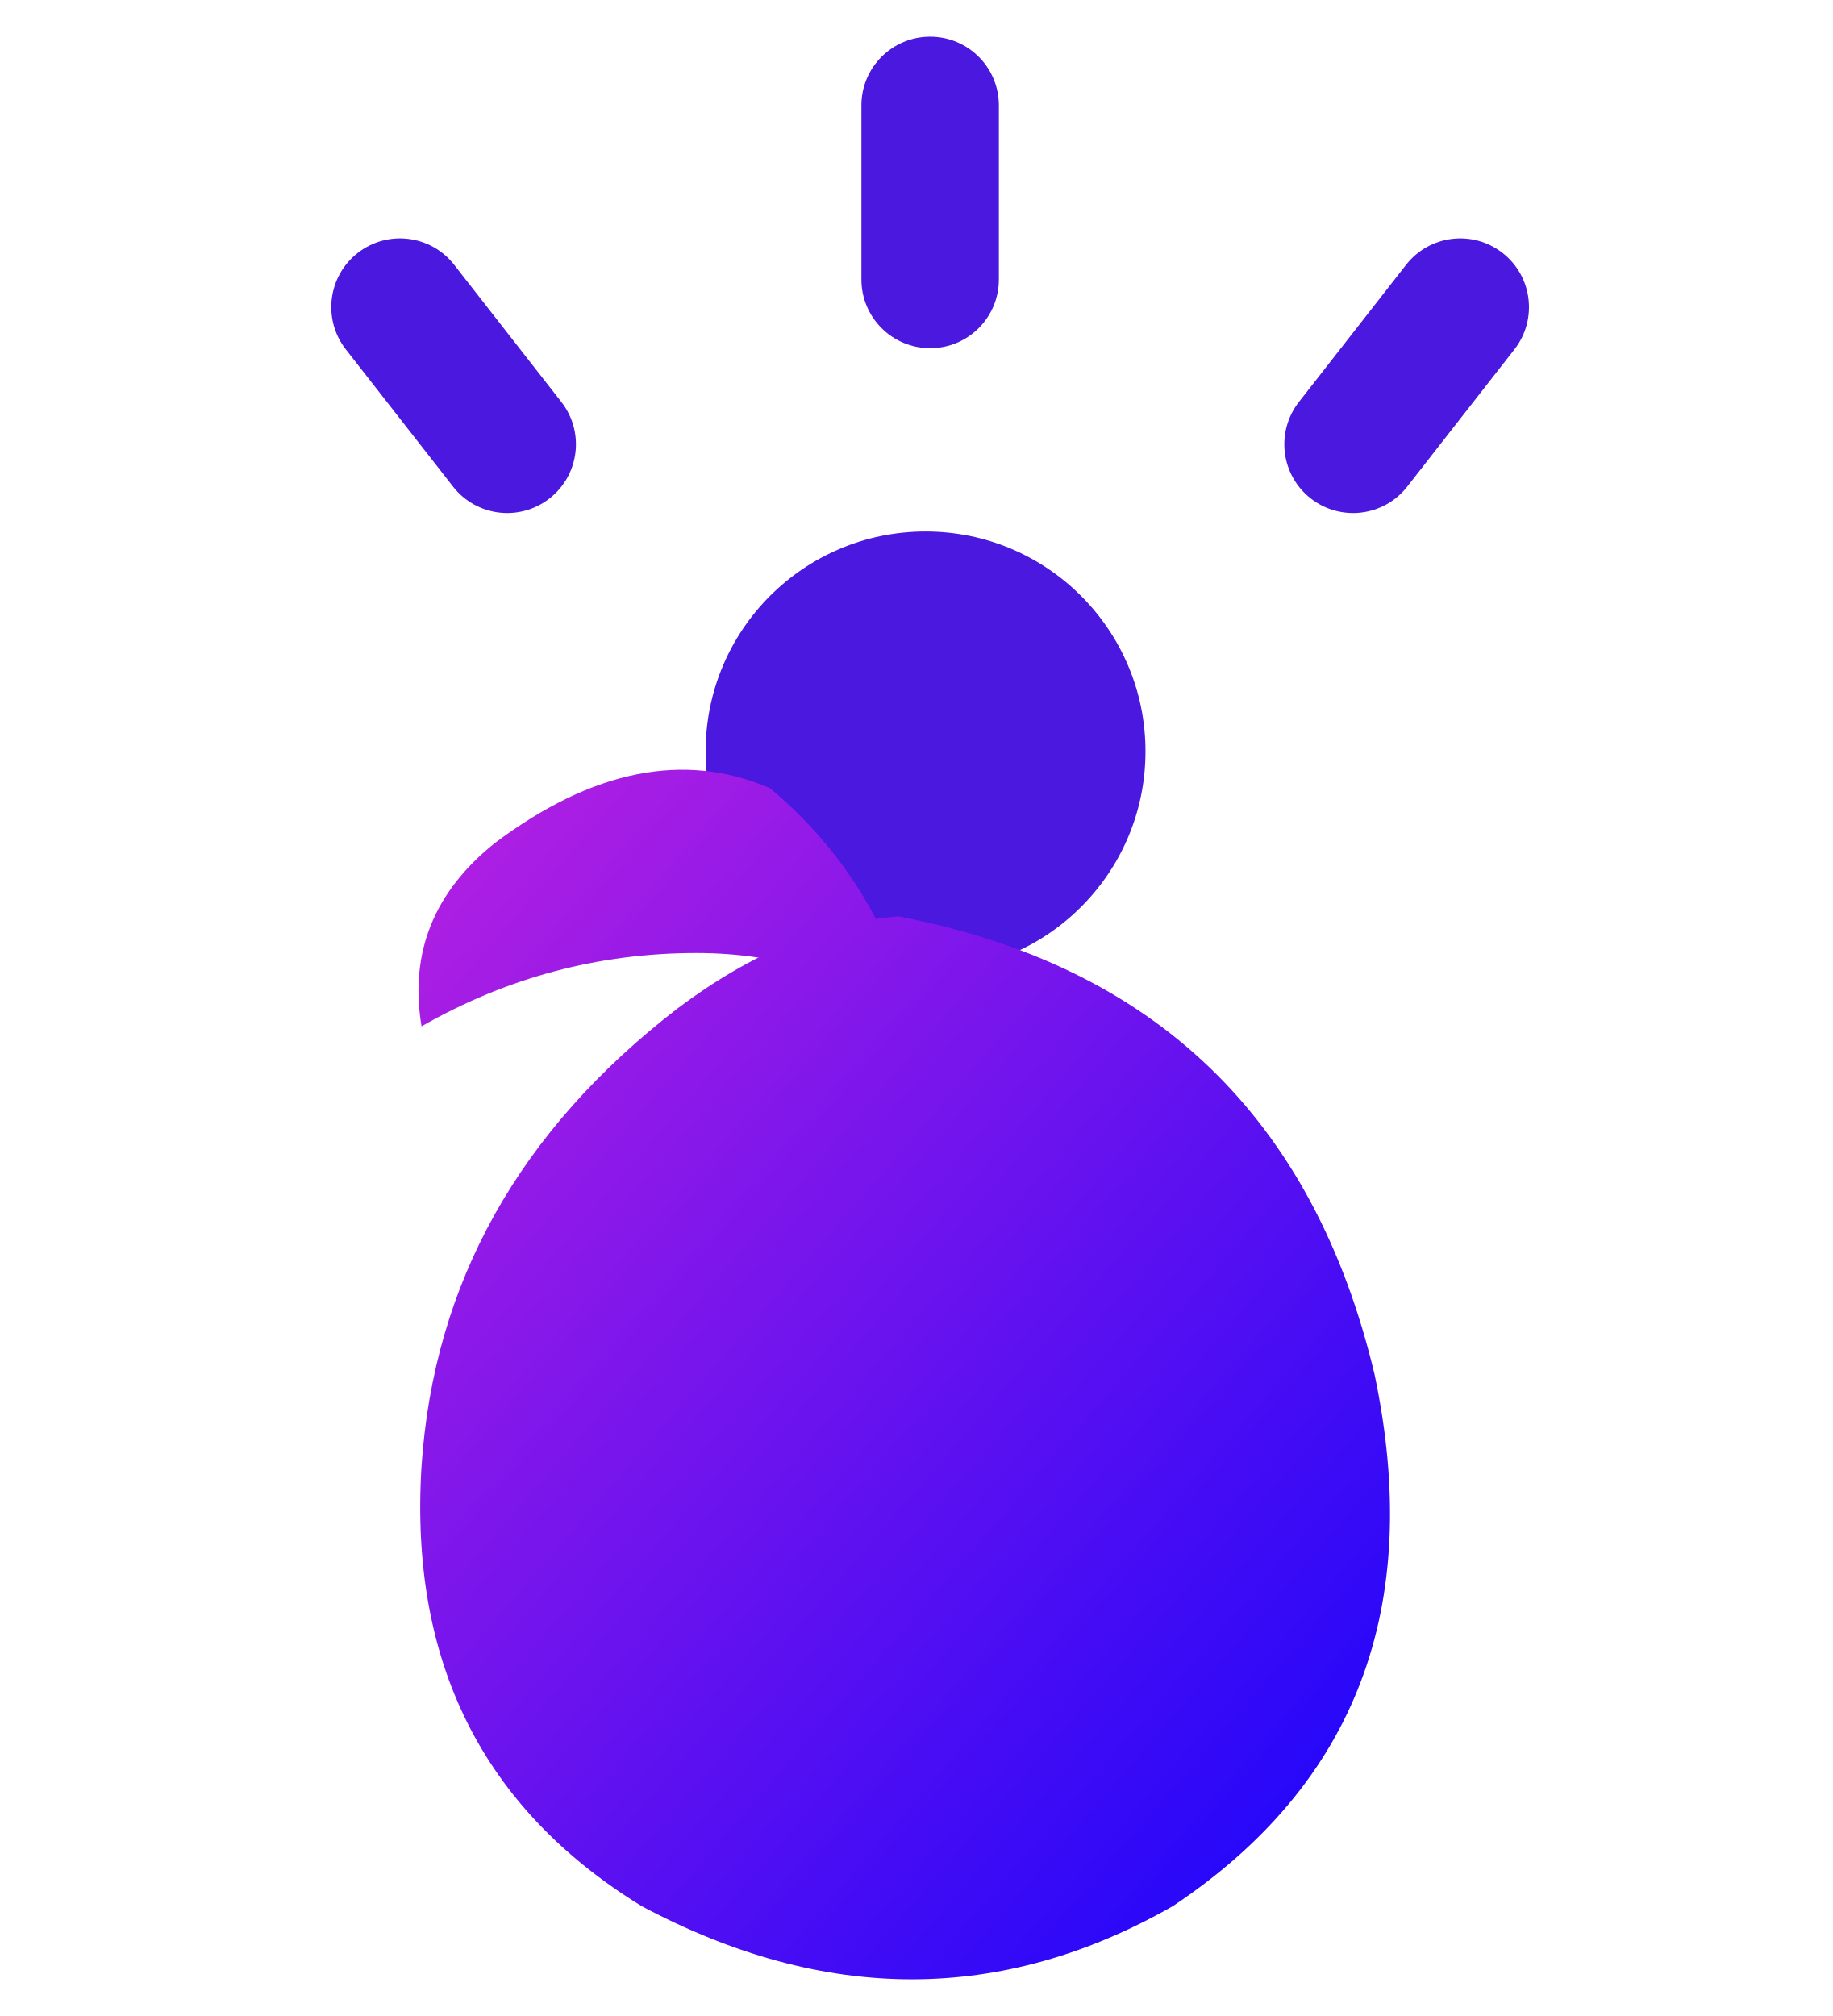
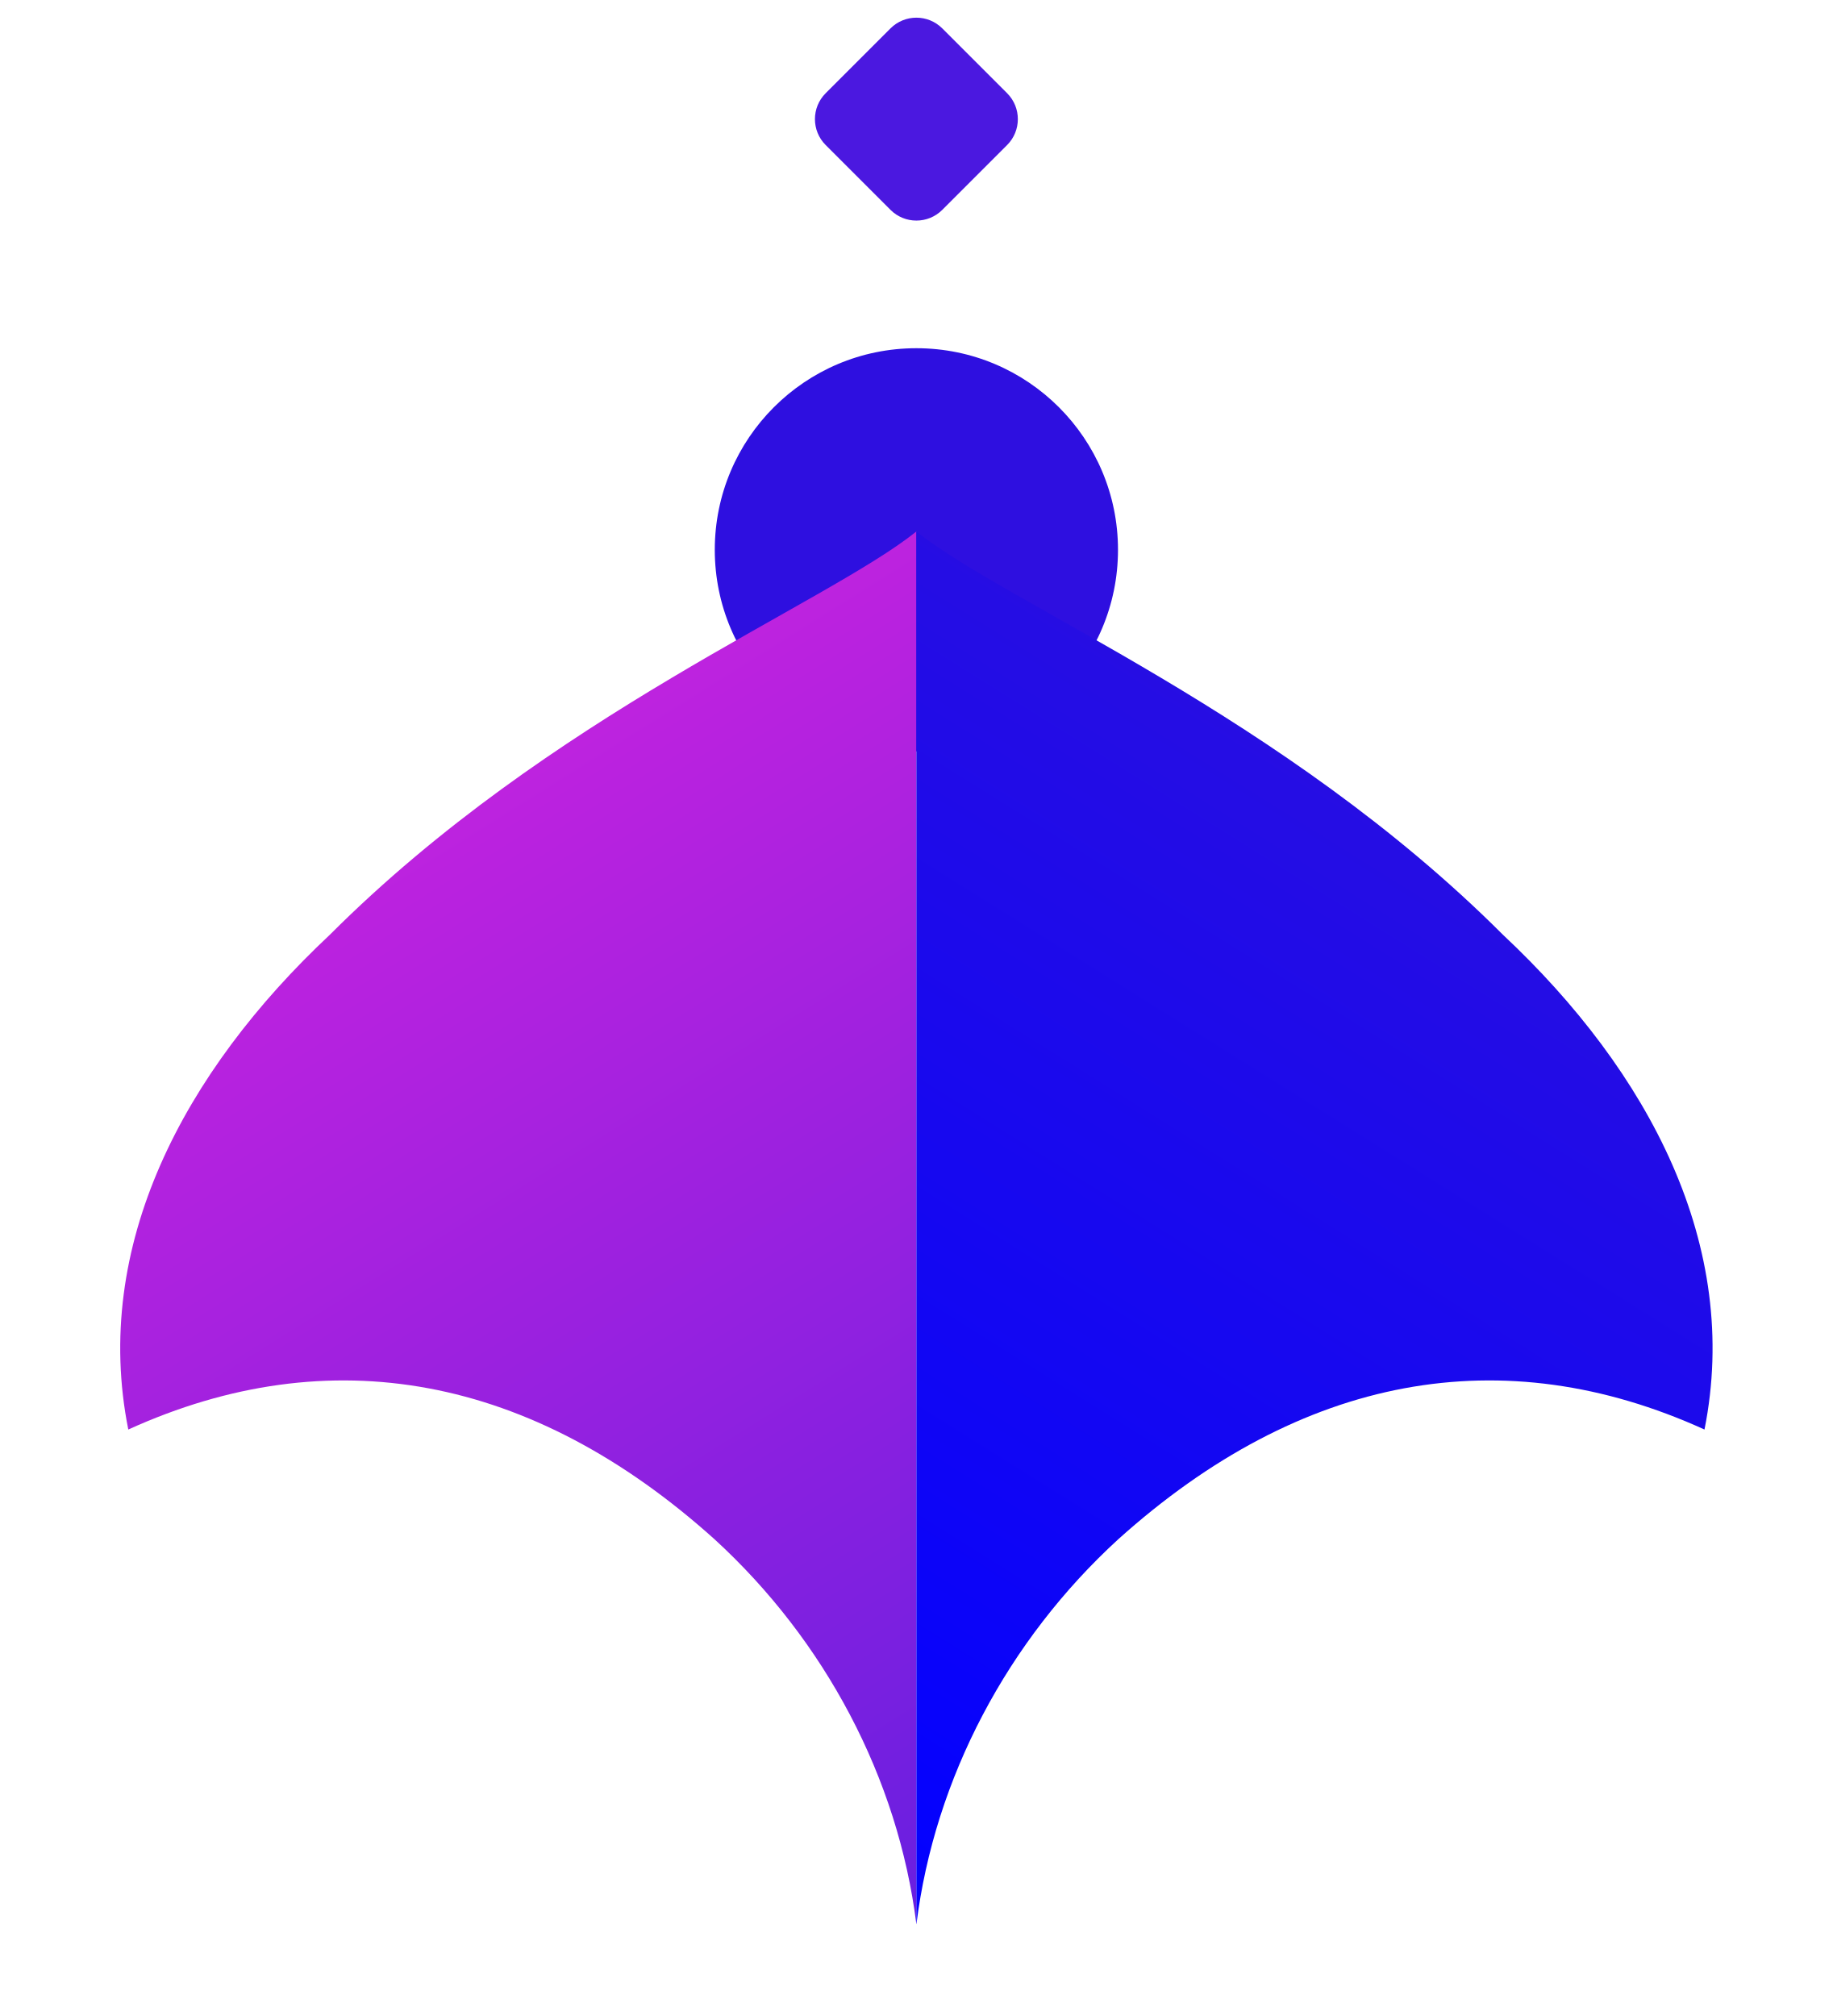
<svg xmlns="http://www.w3.org/2000/svg" viewBox="0 0 200 220" fill="none">
  <defs>
-     <linearGradient id="afriyouth-mark-gradient" x1="20" y1="90" x2="170" y2="220" gradientUnits="userSpaceOnUse">
+     <linearGradient id="afriyouth-mark-left" x1="20" y1="90" x2="95" y2="210" gradientUnits="userSpaceOnUse">
      <stop offset="0" stop-color="#C723DF" />
+       <stop offset="1" stop-color="#6A1FE0" />
+     </linearGradient>
+     <linearGradient id="afriyouth-mark-right" x1="180" y1="90" x2="105" y2="210" gradientUnits="userSpaceOnUse">
+       <stop offset="0" stop-color="#2A0FE0" />
      <stop offset="1" stop-color="#0301FF" />
    </linearGradient>
  </defs>
-   <rect x="94" y="4" width="15" height="34" rx="7.5" fill="#4B18E0" />
-   <rect x="42" y="24" width="15" height="34" rx="7.5" fill="#4B18E0" transform="rotate(-38 49.5 41)" />
-   <rect x="146" y="24" width="15" height="34" rx="7.5" fill="#4B18E0" transform="rotate(38 153.5 41)" />
-   <circle cx="101" cy="82" r="24" fill="#4B18E0" />
-   <path d="M84 86        Q 70 80, 54 92        Q 44 100, 46 112        Q 60 104, 76 104        Q 90 104, 100 112        Q 96 96, 84 86 Z" fill="url(#afriyouth-mark-gradient)" />
-   <path d="M98 100        Q 140 108, 150 150        Q 158 188, 128 208        Q 100 224, 70 208        Q 44 192, 46 160        Q 48 130, 74 110        Q 86 101, 98 100 Z" fill="url(#afriyouth-mark-gradient)" />
+   <rect x="91" y="4" width="18" height="18" rx="4" fill="#4B18E0" transform="rotate(45 100 13)" />
+   <circle cx="100" cy="60" r="22" fill="#2E0FE0" />
+   <path d="M100 58        C 90 66, 60 78, 36 102        C 20 117, 10 136, 14 156        C 36 146, 58 150, 78 168        C 90 179, 98 194, 100 210        Z" fill="url(#afriyouth-mark-left)" />
+   <path d="M100 58        C 110 66, 140 78, 164 102        C 180 117, 190 136, 186 156        C 164 146, 142 150, 122 168        C 110 179, 102 194, 100 210        Z" fill="url(#afriyouth-mark-right)" />
</svg>
